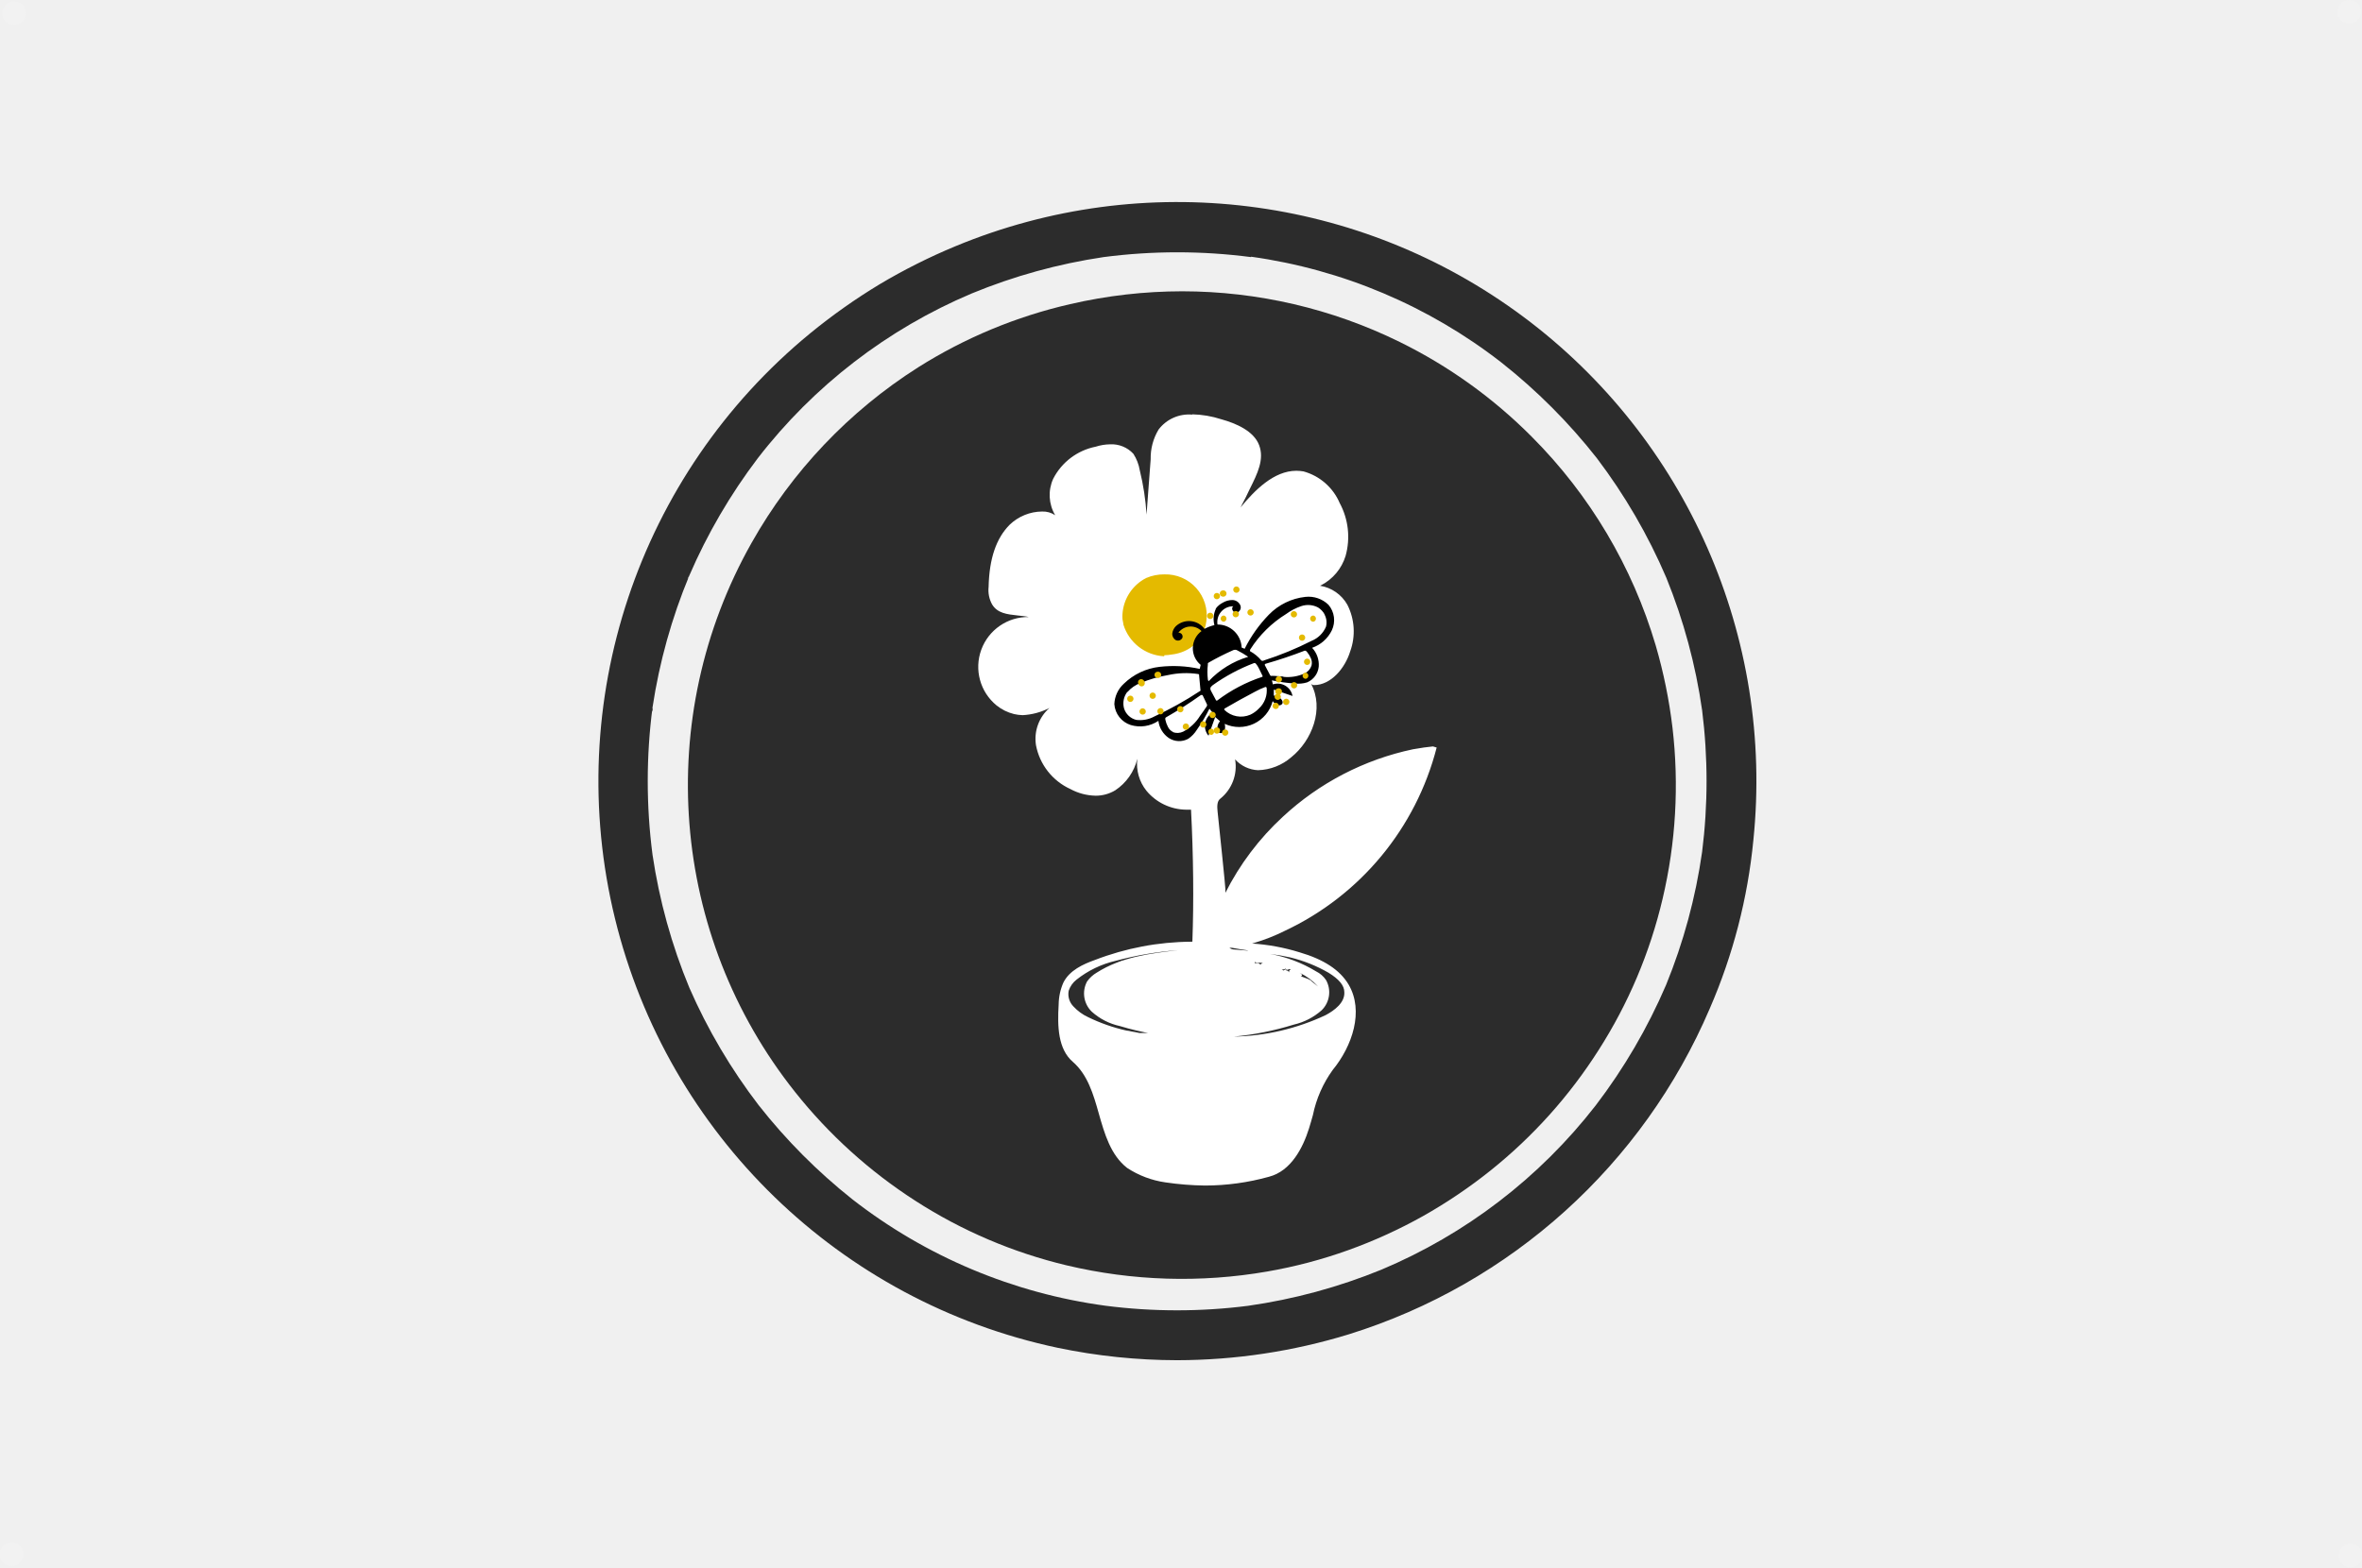
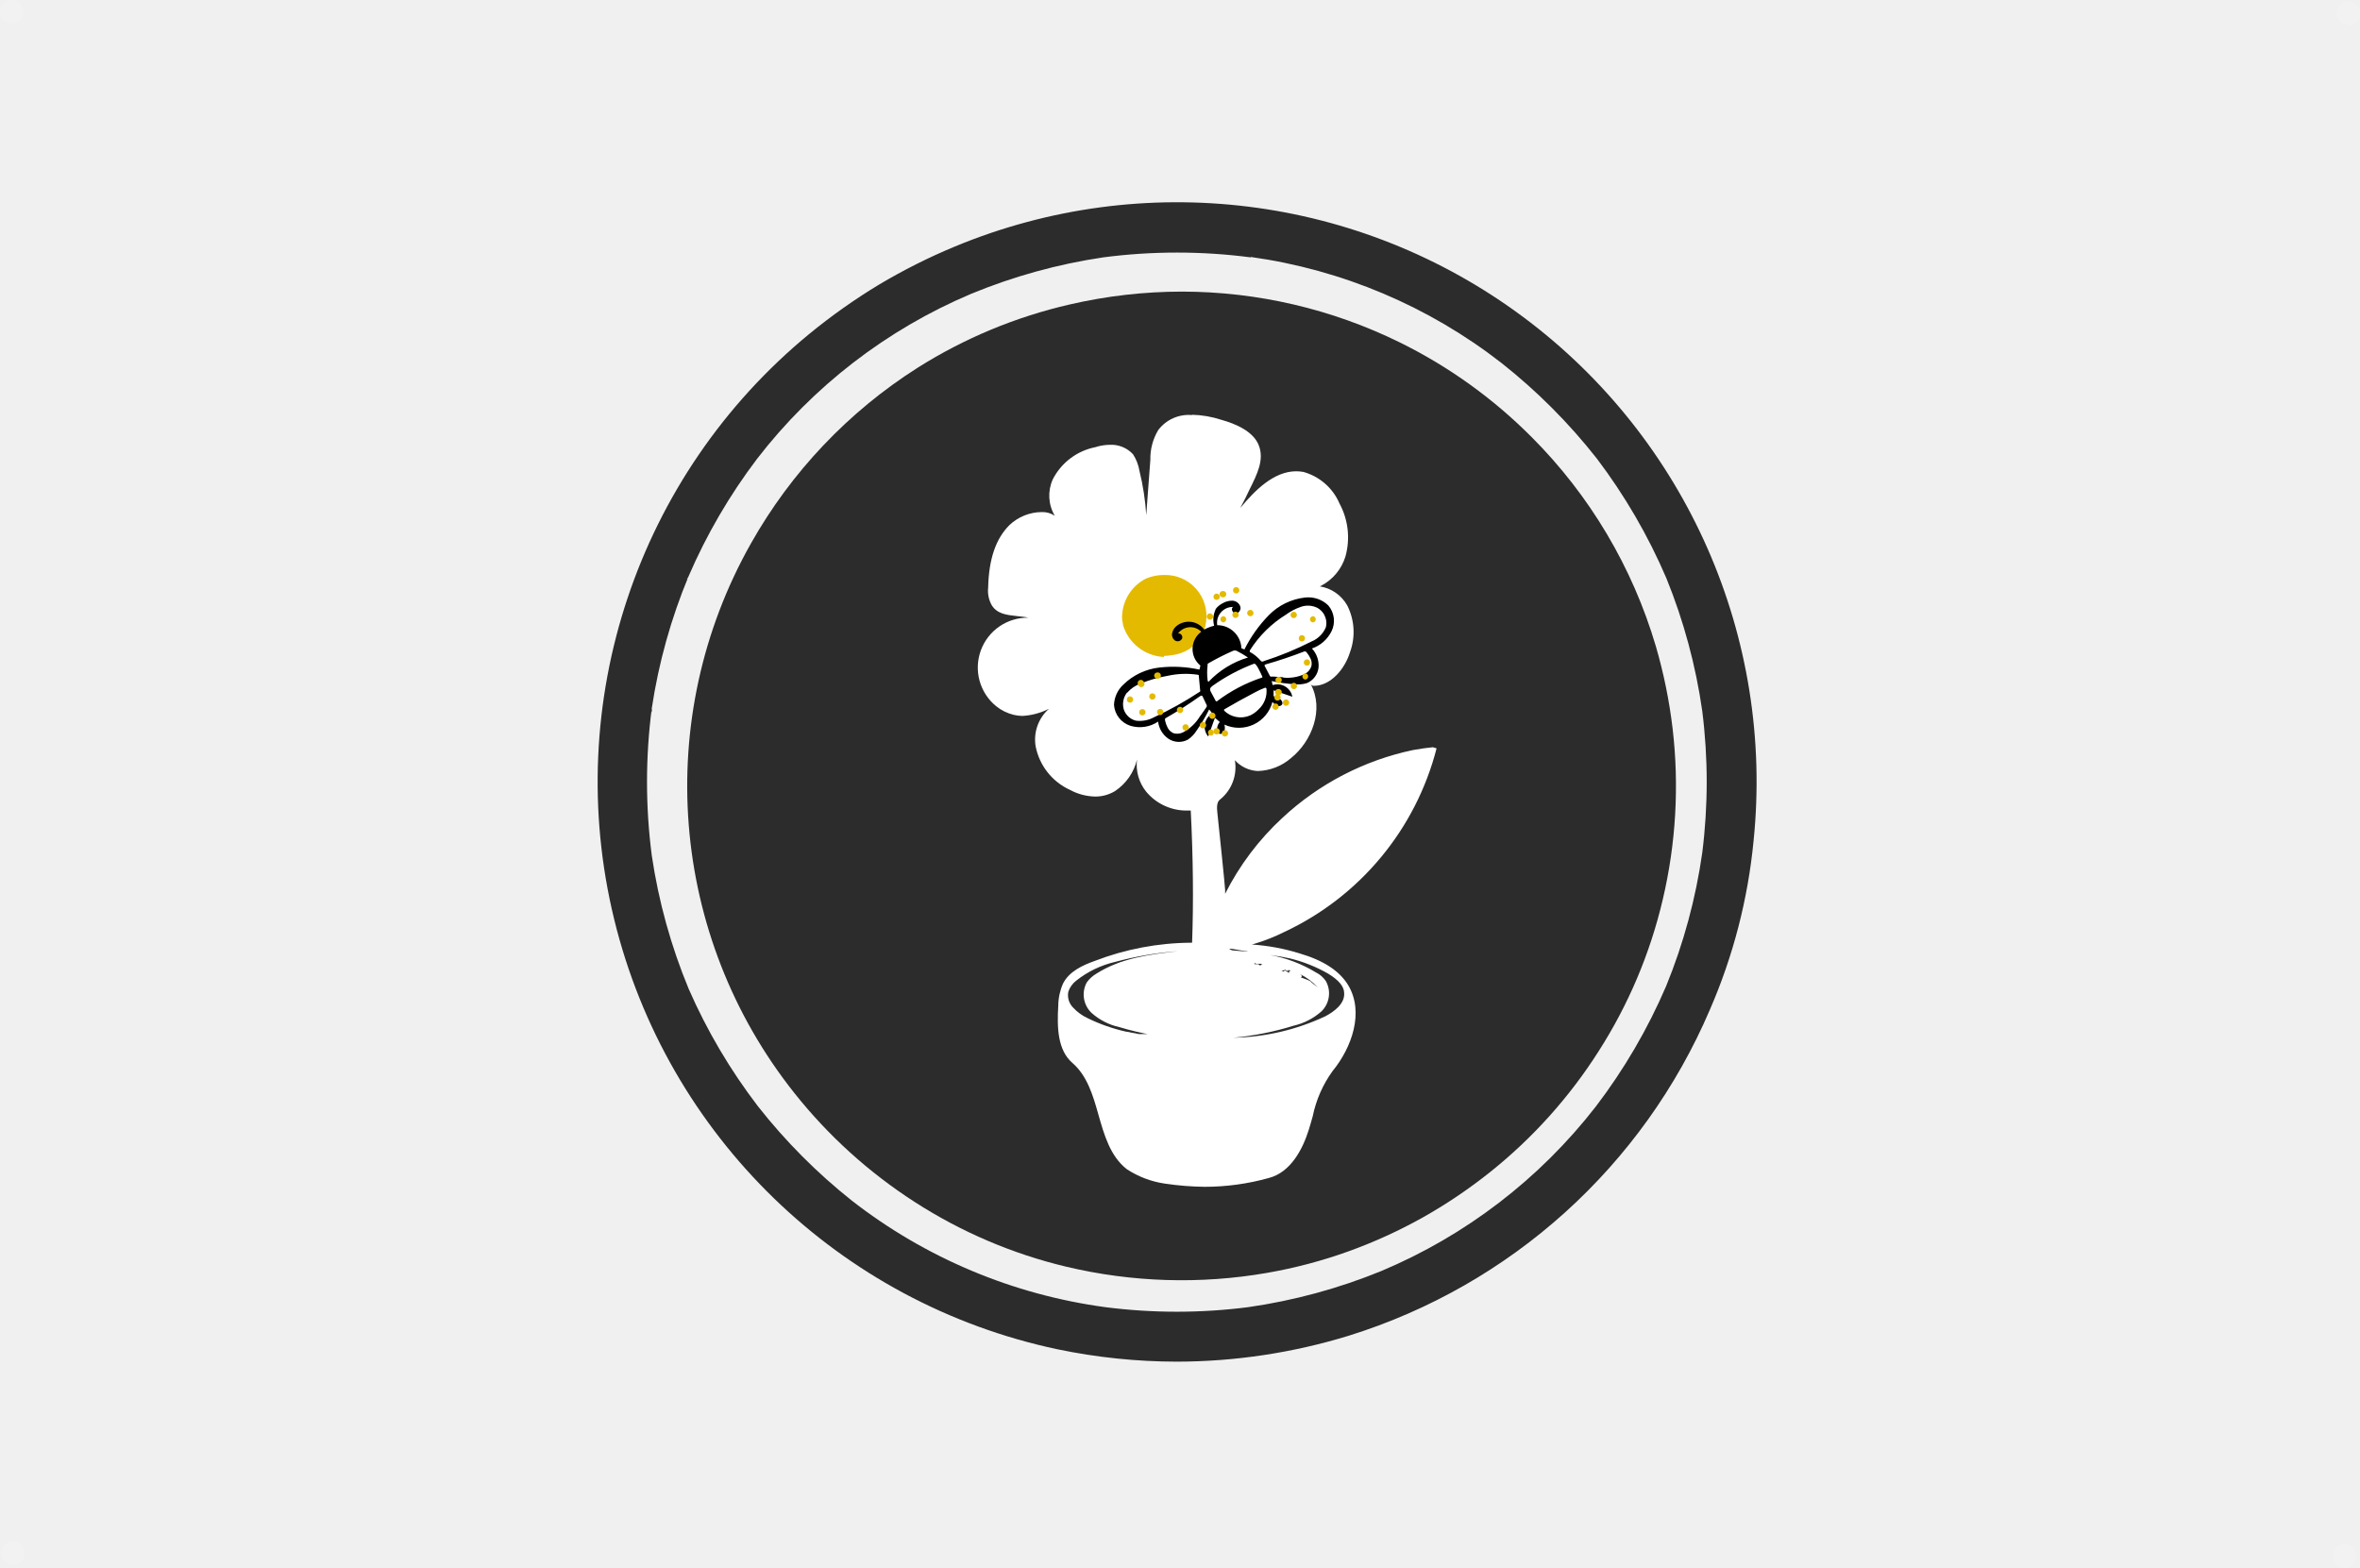
- <svg xmlns="http://www.w3.org/2000/svg" viewBox="0 0 299.06 198.5">
+ <svg xmlns="http://www.w3.org/2000/svg" viewBox="0 0 298.56 198.33">
  <defs>
-     <style>.cls-1{fill:#f2f2f2;}.cls-2{fill:#2c2c2c;}.cls-3{fill:#e4ba00;}.cls-4{fill:#fff;}</style>
+     <style>.cls-1{fill:#2c2c2c;}.cls-2{fill:#e4ba00;}.cls-3{fill:#fff;}.cls-4{fill:#f2f2f2;}</style>
  </defs>
-   <g id="dots">
-     <path class="cls-1" d="M2.5,4a1.5,1.5,0,0,0,0-3,1.5,1.5,0,0,0,0,3Z" transform="translate(-0.72 -0.83)" />
-     <path class="cls-1" d="M2.17,199.17a1.5,1.5,0,0,0,0-3,1.5,1.5,0,0,0,0,3Z" transform="translate(-0.72 -0.83)" />
-     <path class="cls-1" d="M298.33,199.33a1.5,1.5,0,0,0,0-3,1.5,1.5,0,0,0,0,3Z" transform="translate(-0.72 -0.83)" />
-     <path class="cls-1" d="M298.17,3.83a1.5,1.5,0,0,0,0-3,1.5,1.5,0,0,0,0,3Z" transform="translate(-0.72 -0.83)" />
+   <g id="flower">
+     <path class="cls-1" d="M121.72,32a74.53,74.53,0,0,0-9.66,4.85,75.44,75.44,0,0,0-8.77,6.2,73.37,73.37,0,0,0,31.35,128.47,74.55,74.55,0,0,0,15.12,1.57h0a74.48,74.48,0,0,0,21.74-3.28,73.43,73.43,0,0,0,45.7-41.26,70.53,70.53,0,0,0,5.52-21.33A73.32,73.32,0,0,0,121.72,32Zm37.4,1.34a66.6,66.6,0,0,1,31.71,13.41,72.34,72.34,0,0,1,12.07,12.1A71.88,71.88,0,0,1,211.7,74a71.35,71.35,0,0,1,4.53,16.78,71.72,71.72,0,0,1,0,17.93,70.93,70.93,0,0,1-4.57,16.87,71.75,71.75,0,0,1-8.9,15.24,67.43,67.43,0,0,1-27.15,20.81,71.2,71.2,0,0,1-16.86,4.57,71,71,0,0,1-18,0,66.68,66.68,0,0,1-32.14-13.51A72.17,72.17,0,0,1,96.78,140.8,71.5,71.5,0,0,1,88,125.92a71.29,71.29,0,0,1-4.66-16.83,72.1,72.1,0,0,1,0-18.68A71.12,71.12,0,0,1,88,73.71a71.54,71.54,0,0,1,8.66-14.84A67.3,67.3,0,0,1,123.74,38a71.12,71.12,0,0,1,16.7-4.61,72.1,72.1,0,0,1,18.68,0Zm16.27,4.42.34.15-.34-.15Zm-51.23,0-.29.13.29-.13Zm78.38,20.62.27.35-.27-.35ZM87.92,73.84c0,.1-.08.19-.13.29,0-.1.09-.19.13-.29ZM83.36,90.49c0,.16,0,.31-.07.47,0-.16,0-.31.07-.47Zm-.07,18,.06.39-.06-.39Zm4.5,16.83.15.34-.15-.34ZM203,140.47l-.15.19.15-.19Zm-12.29,12.35-.25.19.25-.19Z" transform="translate(-0.88 -0.83)" />
+     <path class="cls-1" d="M150.41,37.72a63.16,63.16,0,0,0-14.21,1.63,62,62,0,0,0-19.23,8A62.92,62.92,0,0,0,95.89,69.56a62.43,62.43,0,0,0,5.51,69.58,62.9,62.9,0,0,0,15.23,13.77,61.82,61.82,0,0,0,19.15,8.17,63.08,63.08,0,0,0,25.38.78,61.39,61.39,0,0,0,10.3-2.72,63.09,63.09,0,0,0,9.43-4.3,64,64,0,0,0,8.52-5.75,62.41,62.41,0,0,0,13.71-15.27,61.68,61.68,0,0,0,8.11-19.18A62.52,62.52,0,0,0,212.48,93a64.29,64.29,0,0,0-2.12-10.41,62.45,62.45,0,0,0-15.71-26.46,62.39,62.39,0,0,0-16.72-12,62.53,62.53,0,0,0-27.52-6.41Z" transform="translate(-0.88 -0.83)" />
+     <path class="cls-2" d="M144.05,77.62a1.16,1.16,0,0,0,2.32,0,1.16,1.16,0,1,0-2.32,0Z" transform="translate(-0.88 -0.83)" />
+     <path class="cls-2" d="M146.52,71.44a4.62,4.62,0,0,0-1.25.48,5,5,0,0,0-1.73,1.72,3.94,3.94,0,0,0-.44.84l-.07.06a3.56,3.56,0,0,0-.85,1.56,9.2,9.2,0,0,0-.28,2.77,6.38,6.38,0,0,0,.66,2.78,6,6,0,0,0,2.17,2.09c.33.27.65.54,1,.79a2.19,2.19,0,0,0,.4.21,8,8,0,0,0,1.05.43,6.25,6.25,0,0,0,4.22-.6,4.82,4.82,0,0,0,2.44-3.2,14.9,14.9,0,0,0,.31-2.58,5.55,5.55,0,0,0-.19-2.07,10.73,10.73,0,0,0-.92-2,7,7,0,0,0-2.07-2.1l.58.45c-.15-.12-.3-.24-.44-.37a5.05,5.05,0,0,0-1.79-1.08,4.27,4.27,0,0,0-1.49-.24,9.51,9.51,0,0,0-1.31.11Z" transform="translate(-0.88 -0.83)" />
+     <path class="cls-3" d="M151.69,53.34a4.82,4.82,0,0,0-4.28,1.89,7,7,0,0,0-1,3.77l-.3,4L145.89,66a31.91,31.91,0,0,0-.86-5.61,5.53,5.53,0,0,0-.81-2.09,3.74,3.74,0,0,0-2.94-1.2,6.24,6.24,0,0,0-1.83.3,7.74,7.74,0,0,0-5.39,4.08,5,5,0,0,0,.26,4.6,2.77,2.77,0,0,0-1.65-.47,6,6,0,0,0-4.1,1.66c-1.72,1.72-2.6,4.31-2.68,7.9a3.74,3.74,0,0,0,.44,2.2c.68,1.13,1.91,1.26,3.2,1.4.47.05,1,.1,1.46.2h0a6.31,6.31,0,0,0-4.1,11.19,5.7,5.7,0,0,0,2.22,1.1,5.5,5.5,0,0,0,1.09.14,8.38,8.38,0,0,0,3.39-.91,5.2,5.2,0,0,0-1.7,4.72,7.67,7.67,0,0,0,4.34,5.54,7,7,0,0,0,3.22.85,4.79,4.79,0,0,0,2.47-.68,6.65,6.65,0,0,0,2.8-4,5.44,5.44,0,0,0,1.16,4.06,6.62,6.62,0,0,0,5,2.39l.64,0c.3,5.87.36,11.5.17,16.72h-.12a34.47,34.47,0,0,0-12.21,2.31c-1.54.55-3.22,1.32-4,2.86a7.09,7.09,0,0,0-.6,2.78c-.17,2.81-.08,5.64,1.79,7.26s2.6,4.09,3.28,6.51c.74,2.61,1.51,5.3,3.6,6.93a11.9,11.9,0,0,0,4.85,1.83,37.21,37.21,0,0,0,5,.4,30.25,30.25,0,0,0,8.1-1.11c2.83-.73,4.32-3.72,5.07-6.1.18-.57.34-1.14.5-1.71a14.81,14.81,0,0,1,2.51-5.72c2.46-3,4-7.45,2-10.83-1.1-1.84-3.13-3.17-6.21-4.07a26,26,0,0,0-6-1.11,1,1,0,0,0,.25-.07,23.91,23.91,0,0,0,3.9-1.54,35.36,35.36,0,0,0,19.22-23.21l-.47-.14c-.7.06-1.48.18-2.53.36a34.77,34.77,0,0,0-16.48,8.55,33.75,33.75,0,0,0-7.27,9.63l0-.47-.12-1.37-.31-3.09-.56-5.38c-.07-.65-.07-1.3.34-1.61A5.23,5.23,0,0,0,157.1,97,4.17,4.17,0,0,0,160,98.37a6.7,6.7,0,0,0,4.22-1.65c2.6-2.09,4.21-6.13,2.48-9.33a.44.44,0,0,0,.4.2c2.14,0,3.92-2.14,4.57-4.26a7.42,7.42,0,0,0-.36-5.92,4.85,4.85,0,0,0-3.46-2.4l.15-.07a6.24,6.24,0,0,0,3.09-3.71,9,9,0,0,0-.75-6.7,7,7,0,0,0-4.58-4,5.67,5.67,0,0,0-.9-.08c-2.87,0-5.28,2.48-7.07,4.64l.68-1.32.48-1c1-2,1.87-3.77,1.19-5.57s-2.94-2.76-4.78-3.27a12.86,12.86,0,0,0-3.7-.63Zm-3.61,30.6h0a5.7,5.7,0,0,1-5.12-4c0-.18-.09-.45-.12-.71s0-.43,0-.64a5.54,5.54,0,0,1,3-4.56,5.7,5.7,0,0,1,2.31-.46,5.21,5.21,0,0,1,5.31,5.93,5.06,5.06,0,0,1-.69,2,4.81,4.81,0,0,1-1.31,1.36,5.4,5.4,0,0,1-2.39.86,5.87,5.87,0,0,1-.94.09l0,.13Zm10.63,37.28c-.58-.06-1.14-.1-1.68-.14a1,1,0,0,1-.65-.22l.32,0c.68.13,1.35.23,2,.33Zm-12,10.43-.19,0-.25,0-.27,0-.27,0-.37,0-.38,0-.53-.11-.47-.08a4,4,0,0,0-.65-.12,22.07,22.07,0,0,1-4.85-1.7,5.87,5.87,0,0,1-1.84-1.34,2.23,2.23,0,0,1-.61-2,2.94,2.94,0,0,1,1-1.41,12.49,12.49,0,0,1,4.95-2.38,42.75,42.75,0,0,1,7.91-1.35c-3.54.41-7.18.86-10.3,2.84a4,4,0,0,0-1.23,1.12,3.21,3.21,0,0,0,.6,3.84,7.77,7.77,0,0,0,3.54,1.81,36.38,36.38,0,0,0,4.21,1Zm10.22.46a37.36,37.36,0,0,0,7.6-1.52,8,8,0,0,0,3.53-1.82,3.18,3.18,0,0,0,.55-3.83,3.24,3.24,0,0,0-1.25-1.09,17.12,17.12,0,0,0-5.83-2.21c1,.13,1.81.27,2.55.44a18.44,18.44,0,0,1,4.85,1.94c1.3.8,2,1.6,2,2.46.08,1.32-1.24,2.31-2.37,2.91a28.71,28.71,0,0,1-11.63,2.72Zm2.65-9.31,0-.15.22.11a6.39,6.39,0,0,1,.68,0h.16a.44.44,0,0,0-.32.24c-.14-.14-.23-.2-.33-.2a1.73,1.73,0,0,1-.37,0Zm-11.88.08-.27,0c-.29,0-.48,0-.55-.12l.25.05.19,0,.38.09Zm-2.44.35h0l.21-.18c-.07.11,0,.19,0,.21l-.76,0-.28-.19.2,0a2.68,2.68,0,0,1,.59.06l.05,0Zm17.79.39a1.26,1.26,0,0,0,.47-.12c0,.13.11.15.18.15a.5.5,0,0,0,.27-.11l.21.13-.18,0a1,1,0,0,0-.09.31.31.31,0,0,0-.34-.25c0-.07-.05-.13-.13-.13l-.21.14a1.35,1.35,0,0,1-.26-.15Zm-19.7.08h0a.7.7,0,0,0,.36-.11.11.11,0,0,0,0,.15l-.26,0-.53-.12-.2,0,.32,0,.29,0Zm24.25,2.06-.82-.66a1.2,1.2,0,0,0-.11-.12l-.33-.17-.93-.35c.15,0,.17-.11.15-.2a1.17,1.17,0,0,0-.28-.23,7.58,7.58,0,0,1,2.32,1.73Zm-28.43.17a5.4,5.4,0,0,1,1.32-1.19l.19-.12.07.23-.32.22a1.1,1.1,0,0,0-.47.2,4.15,4.15,0,0,0-.49.35,1.27,1.27,0,0,1-.3.31Zm10.64,6.16-1.43-.11-.61-.13-.26,0-.12,0c.8.13,1.61.24,2.42.32Z" transform="translate(-0.88 -0.83)" />
+     <path class="cls-3" d="M146.38,122.3l-.08,0,0,0-.28-.1c-.21,0-.44-.08-.66-.11a2,2,0,0,0-.87.16,4.8,4.8,0,0,1-.76.24h-.18a2,2,0,0,0-.77.06,2.75,2.75,0,0,0-.71.3,2.33,2.33,0,0,0-.7.62h0l-.15.19h0c-.2.11-.41.19-.6.31a7.42,7.42,0,0,0-.64.46.8.8,0,0,0-.13.13,1.7,1.7,0,0,0-.41.15,1.75,1.75,0,0,0-.68.67,1.9,1.9,0,0,0,0,1.82,1.5,1.5,0,0,0,.55.54,1.53,1.53,0,0,0,.75.2,1.17,1.17,0,0,0,.67-.16,1.14,1.14,0,0,0,.46-.31,1.41,1.41,0,0,0,.34-.59.75.75,0,0,0,0-.26l.13-.1a5.28,5.28,0,0,1,.53-.27l-.33.14.48-.22a5.89,5.89,0,0,0,.58-.24c.43-.15.88-.27,1.32-.4.22-.07.44-.15.67-.21l.38-.13.25-.11h.16a2.29,2.29,0,0,0,1-.26,3.22,3.22,0,0,0,.7-.45l.36,0h0l.46.16a2,2,0,0,0,.41.14,4,4,0,0,0,.49,0,1.36,1.36,0,0,0,.59-.12c.16-.06.3-.15.45-.22l0,0a6,6,0,0,1,.73,0l.34.08c.2.11.37.25.56.38a.38.38,0,0,0,.53-.14.39.39,0,0,0-.14-.54,6.1,6.1,0,0,0-.59-.4,2.11,2.11,0,0,0-.61-.16c-.3,0-.6,0-.89,0h0a1.75,1.75,0,0,0-.56,0l.13,0a1.41,1.41,0,0,1-.29,0,.9.9,0,0,1-.22-.06l-.18-.09c-.05,0-.09-.11-.14-.17l-.18-.15a1.15,1.15,0,0,0-.24-.35.86.86,0,0,0-.28-.2l-.08-.08-.1-.11a1.26,1.26,0,0,0-.92-.4,1.34,1.34,0,0,0-.93.38Zm1.69-.06.08.06-.08-.06Zm.89.87h0c0,.06,0,.12.07.17s-.05-.12-.07-.17Zm.57.41h0Zm-1.79.72h0Zm0,0Zm0,0Zm.11.07-.17,0,.17,0Zm-.18,0h0Zm-.29,0h0Zm3.79,0h0ZM139.43,126h0l0,0,0,0Zm0,0a2.51,2.51,0,0,1,0,.27,2.51,2.51,0,0,0,0-.27Zm1.72,1.5-.2.16h0l-.06,0a2,2,0,0,0,.25-.18Z" transform="translate(-0.88 -0.83)" />
+     <path d="M154.64,77.92a2.51,2.51,0,0,1,.89-.76,2.36,2.36,0,0,1,1.25-.34,1.11,1.11,0,0,1,1,.71.7.7,0,0,1-.54.91c-.41,0-.7-.6-.37-.83a2,2,0,0,0-2,2.31,3.05,3.05,0,0,1,3.06,2.92l.38.15a17.3,17.3,0,0,1,3.06-4.31A7.6,7.6,0,0,1,166,76.42a3.62,3.62,0,0,1,2.92,1,3,3,0,0,1,.43,3.23,4.35,4.35,0,0,1-2.5,2.22,3.14,3.14,0,0,1,.84,2.38,2.42,2.42,0,0,1-1.48,2,3.85,3.85,0,0,1-1.55.14,20,20,0,0,1-2.9-.4l.12.51a1.92,1.92,0,0,1,2.49,1.47L162,88.16v.76a1.26,1.26,0,0,1,1,.53.54.54,0,0,1,.12.34c0,.28-.36.43-.63.35a1.38,1.38,0,0,1-.63-.52,4.39,4.39,0,0,1-6.08,2.88,1.49,1.49,0,0,1,0,.81.52.52,0,0,1-.64.34.59.59,0,0,1-.28-.48,1.29,1.29,0,0,1,.33-1l-.61-.54L153.73,94a1.93,1.93,0,0,1,.52-2.92l-.4-.5a20,20,0,0,1-1.59,2.67,3.83,3.83,0,0,1-1.09,1.14,2.39,2.39,0,0,1-2.47-.1,3.07,3.07,0,0,1-1.31-2.17,4.15,4.15,0,0,1-3.5.53A3,3,0,0,1,141.81,90,3.69,3.69,0,0,1,143,87.43a7.73,7.73,0,0,1,4.54-2.15,15.51,15.51,0,0,1,5.08.26l.12-.51a2.71,2.71,0,0,1,.11-4.28,1.93,1.93,0,0,0-2.93.21.49.49,0,0,1,.51.64.63.63,0,0,1-.85.29.89.89,0,0,1-.43-.86,1.57,1.57,0,0,1,.44-.89,2.44,2.44,0,0,1,3.63.33,5.65,5.65,0,0,1,1.26-.48,3,3,0,0,1,.19-2.07Zm13.81.75a2.33,2.33,0,0,0-.85-.91,2.69,2.69,0,0,0-2.12-.17,7.09,7.09,0,0,0-1.92,1,14.28,14.28,0,0,0-4.55,4.5c0,.07-.07.18,0,.22a4.84,4.84,0,0,1,1.4,1.15c.09.1.25.07.37,0a40.72,40.72,0,0,0,6-2.47,3.33,3.33,0,0,0,1.83-1.8,2.12,2.12,0,0,0-.2-1.56Zm-25,9.78a2.4,2.4,0,0,0-.41,2.1A2.16,2.16,0,0,0,144.58,92a3.78,3.78,0,0,0,2.29-.43,43.82,43.82,0,0,0,5.76-3.21s.07,0,.08-.07a.17.17,0,0,0,0-.12l-.17-1.83a.13.13,0,0,0,0-.09.2.2,0,0,0-.13-.06,10.52,10.52,0,0,0-3.79.13,16.18,16.18,0,0,0-3.48,1,4.08,4.08,0,0,0-1.67,1.15Zm5.77,5.1a1.68,1.68,0,0,0,1.3-.06,5.47,5.47,0,0,0,2.14-2c.29-.39.57-.79.84-1.19a.22.22,0,0,0,.05-.11.28.28,0,0,0,0-.13L153,88.9a.14.14,0,0,0-.16-.06.38.38,0,0,0-.17.08c-1.4,1-2.85,1.92-4.34,2.77-.09.06-.08.19-.06.29a3.53,3.53,0,0,0,.33.91,1.4,1.4,0,0,0,.68.66Zm14-7a5.22,5.22,0,0,0,2.69-.44,1.68,1.68,0,0,0,.87-1,1.5,1.5,0,0,0-.08-.91,3.41,3.41,0,0,0-.48-.79c-.08-.1-.2-.22-.33-.17q-2.4.93-4.89,1.64c-.06,0-.14.06-.14.12a.14.14,0,0,1,0,.06l.66,1.25a.28.28,0,0,0,.08.11.29.29,0,0,0,.16,0c.48,0,1,.07,1.44.09ZM154,88.23l.64,1.2c0,.08.13.17.19.12a19.61,19.61,0,0,1,5.7-3c.08,0,.06-.14,0-.22-.13-.29-.27-.58-.42-.86a2.59,2.59,0,0,0-.38-.59.23.23,0,0,0-.1-.07.2.2,0,0,0-.15,0,23.11,23.11,0,0,0-5.21,2.79,1.6,1.6,0,0,0-.26.26.39.39,0,0,0,0,.36Zm7-.35s0-.06,0-.06h-.05a9.68,9.68,0,0,0-1.35.62c-1.3.68-2.59,1.4-3.86,2.14,0,0,0,0,0,.06s0,.06,0,.09a3,3,0,0,0,3.29.61,3.62,3.62,0,0,0,1.06-.76,3.12,3.12,0,0,0,1-2.7Zm-3.9-4.76a.58.58,0,0,0-.31.08,31.75,31.75,0,0,0-3,1.52.38.38,0,0,0-.14.11.42.42,0,0,0,0,.16,7.88,7.88,0,0,0,0,1.88.27.27,0,0,0,.11.22,11.37,11.37,0,0,1,5-3.08,12.63,12.63,0,0,0-1.37-.81.53.53,0,0,0-.24-.08Z" transform="translate(-0.88 -0.83)" />
+     <path class="cls-2" d="M155.16,76a.39.39,0,0,0,.39.39.4.4,0,1,0,0-.79.39.39,0,0,0-.39.4Z" transform="translate(-0.88 -0.83)" />
+     <path class="cls-2" d="M156.87,75.44a.4.4,0,1,0,.79,0,.4.4,0,0,0-.79,0Z" transform="translate(-0.88 -0.83)" />
+     <path class="cls-2" d="M156.79,78.67a.4.4,0,0,0,.79,0,.4.4,0,1,0-.79,0Z" transform="translate(-0.88 -0.83)" />
+     <path class="cls-2" d="M158.66,78.45a.4.4,0,0,0,.79,0,.4.4,0,1,0-.79,0Z" transform="translate(-0.88 -0.83)" />
+     <path class="cls-2" d="M154.39,76.32a.4.4,0,1,0,.4-.4.4.4,0,0,0-.4.4Z" transform="translate(-0.88 -0.83)" />
+     <path class="cls-2" d="M155.27,79.18a.4.4,0,0,0,.4.39.4.4,0,0,0,0-.79.4.4,0,0,0-.4.4Z" transform="translate(-0.88 -0.83)" />
+     <path class="cls-2" d="M153.55,78.76a.4.4,0,1,0,.79,0,.4.4,0,0,0-.79,0Z" transform="translate(-0.88 -0.83)" />
+     <path class="cls-2" d="M152.39,79.11a.4.4,0,1,0,.39-.39.4.4,0,0,0-.39.39Z" transform="translate(-0.88 -0.83)" />
+     <path class="cls-2" d="M155.45,93.67a.4.4,0,0,0,.79,0,.4.4,0,1,0-.79,0Z" transform="translate(-0.88 -0.83)" />
+     <path class="cls-2" d="M154.4,93.28a.4.4,0,1,0,.79,0,.4.4,0,0,0-.79,0Z" transform="translate(-0.88 -0.83)" />
+     <path class="cls-2" d="M153.85,91.31a.4.4,0,1,0,.79,0,.4.4,0,0,0-.79,0Z" transform="translate(-0.88 -0.83)" />
+     <path class="cls-2" d="M152.67,92.51a.4.4,0,1,0,.79,0,.4.4,0,0,0-.79,0Z" transform="translate(-0.88 -0.83)" />
+     <path class="cls-2" d="M153.7,93.5a.4.4,0,0,0,.4.4.4.4,0,0,0,0-.79.4.4,0,0,0-.4.39Z" transform="translate(-0.88 -0.83)" />
+     <path class="cls-2" d="M161.85,90.16a.4.4,0,1,0,.79,0,.4.4,0,0,0-.79,0Z" transform="translate(-0.88 -0.83)" />
+     <path class="cls-2" d="M162.1,89.13a.4.4,0,0,0,.79,0,.4.4,0,1,0-.79,0Z" transform="translate(-0.88 -0.83)" />
+     <path class="cls-2" d="M163.18,89.78a.4.4,0,0,0,.79,0,.4.4,0,1,0-.79,0Z" transform="translate(-0.88 -0.83)" />
+     <path class="cls-2" d="M164.17,87.55a.4.4,0,1,0,.79,0,.4.4,0,0,0-.79,0Z" transform="translate(-0.88 -0.83)" />
+     <path class="cls-2" d="M162.24,86.92a.4.4,0,0,0,.79,0,.4.4,0,1,0-.79,0Z" transform="translate(-0.88 -0.83)" />
+     <path class="cls-2" d="M162.18,88.4a.39.39,0,0,0,.39.39.4.4,0,1,0,0-.79.39.39,0,0,0-.39.4Z" transform="translate(-0.88 -0.83)" />
+     <path class="cls-2" d="M164.15,78.56a.4.4,0,1,0,.79,0,.4.4,0,0,0-.79,0Z" transform="translate(-0.88 -0.83)" />
+     <path class="cls-2" d="M166.6,79.18a.4.4,0,0,0,.4.39.4.4,0,0,0,0-.79.4.4,0,0,0-.4.4Z" transform="translate(-0.88 -0.83)" />
+     <path class="cls-2" d="M165.18,81.58a.4.4,0,1,0,.4-.4.4.4,0,0,0-.4.4Z" transform="translate(-0.88 -0.83)" />
+     <path class="cls-2" d="M165.82,84.63a.4.4,0,1,0,.39-.39.4.4,0,0,0-.39.39Z" transform="translate(-0.88 -0.83)" />
+     <path class="cls-2" d="M165.64,86.4a.4.4,0,0,0,.4.4.4.4,0,0,0,0-.79.4.4,0,0,0-.4.39Z" transform="translate(-0.88 -0.83)" />
+     <path class="cls-2" d="M146.89,86.29a.39.39,0,0,0,.39.4.4.4,0,1,0,0-.79.39.39,0,0,0-.39.39Z" transform="translate(-0.88 -0.83)" />
+     <path class="cls-2" d="M144.81,87.3a.4.4,0,0,0,.79,0,.4.4,0,1,0-.79,0Z" transform="translate(-0.88 -0.83)" />
+     <path class="cls-2" d="M144.87,87.42a.4.4,0,0,0,.79,0,.4.4,0,1,0-.79,0Z" transform="translate(-0.88 -0.83)" />
+     <path class="cls-2" d="M146.27,89a.4.4,0,0,0,.79,0,.4.4,0,1,0-.79,0Z" transform="translate(-0.88 -0.83)" />
+     <path class="cls-2" d="M145,90.87a.4.4,0,1,0,.79,0,.4.4,0,0,0-.79,0Z" transform="translate(-0.88 -0.83)" />
+     <path class="cls-2" d="M143.44,89.39a.4.4,0,0,0,.79,0,.4.4,0,1,0-.79,0Z" transform="translate(-0.88 -0.83)" />
+     <path class="cls-2" d="M147.25,90.9a.4.4,0,1,0,.4-.4.4.4,0,0,0-.4.4Z" transform="translate(-0.88 -0.83)" />
+     <path class="cls-2" d="M149.77,90.71a.4.4,0,0,0,.79,0,.4.4,0,1,0-.79,0Z" transform="translate(-0.88 -0.83)" />
+     <path class="cls-2" d="M150.47,92.84a.4.4,0,1,0,.39-.39.4.4,0,0,0-.39.39Z" transform="translate(-0.88 -0.83)" />
  </g>
-   <g id="flower">
-     <path class="cls-2" d="M121.72,32a74.53,74.53,0,0,0-9.66,4.85,75.44,75.44,0,0,0-8.77,6.2,73.37,73.37,0,0,0,31.35,128.47,74.55,74.55,0,0,0,15.12,1.57h0a74.48,74.48,0,0,0,21.74-3.28,73.43,73.43,0,0,0,45.7-41.26,70.53,70.53,0,0,0,5.52-21.33A73.32,73.32,0,0,0,121.72,32Zm37.4,1.34a66.6,66.6,0,0,1,31.71,13.41,72.34,72.34,0,0,1,12.07,12.1A71.88,71.88,0,0,1,211.7,74a71.35,71.35,0,0,1,4.53,16.78,71.72,71.72,0,0,1,0,17.93,70.93,70.93,0,0,1-4.57,16.87,71.75,71.75,0,0,1-8.9,15.24,67.43,67.43,0,0,1-27.15,20.81,71.2,71.2,0,0,1-16.86,4.57,71,71,0,0,1-18,0,66.68,66.68,0,0,1-32.14-13.51A72.17,72.17,0,0,1,96.78,140.8,71.5,71.5,0,0,1,88,125.92a71.29,71.29,0,0,1-4.66-16.83,72.1,72.1,0,0,1,0-18.68A71.12,71.12,0,0,1,88,73.71a71.54,71.54,0,0,1,8.66-14.84A67.3,67.3,0,0,1,123.74,38a71.12,71.12,0,0,1,16.7-4.61,72.1,72.1,0,0,1,18.68,0Zm16.27,4.42.34.15-.34-.15Zm-51.23,0-.29.13.29-.13Zm78.38,20.62.27.35-.27-.35ZM87.92,73.84c0,.1-.08.19-.13.29,0-.1.09-.19.13-.29ZM83.36,90.49c0,.16,0,.31-.07.47,0-.16,0-.31.07-.47Zm-.07,18,.06.39-.06-.39Zm4.5,16.83.15.34-.15-.34ZM203,140.47l-.15.19.15-.19Zm-12.29,12.35-.25.19.25-.19Z" transform="translate(-0.72 -0.83)" />
-     <path class="cls-2" d="M150.41,37.72a63.16,63.16,0,0,0-14.21,1.63,62,62,0,0,0-19.23,8A62.92,62.92,0,0,0,95.89,69.56a62.43,62.43,0,0,0,5.51,69.58,62.9,62.9,0,0,0,15.23,13.77,61.82,61.82,0,0,0,19.15,8.17,63.08,63.08,0,0,0,25.38.78,61.39,61.39,0,0,0,10.3-2.72,63.09,63.09,0,0,0,9.43-4.3,64,64,0,0,0,8.52-5.75,62.41,62.41,0,0,0,13.71-15.27,61.68,61.68,0,0,0,8.11-19.18A62.52,62.52,0,0,0,212.48,93a64.29,64.29,0,0,0-2.12-10.41,62.45,62.45,0,0,0-15.71-26.46,62.39,62.39,0,0,0-16.72-12,62.53,62.53,0,0,0-27.52-6.41Z" transform="translate(-0.72 -0.83)" />
-     <path class="cls-3" d="M144.05,77.62a1.16,1.16,0,0,0,2.32,0,1.16,1.16,0,1,0-2.32,0Z" transform="translate(-0.72 -0.83)" />
-     <path class="cls-3" d="M146.52,71.44a4.62,4.62,0,0,0-1.25.48,5,5,0,0,0-1.73,1.72,3.94,3.94,0,0,0-.44.84l-.07.06a3.56,3.56,0,0,0-.85,1.56,9.2,9.2,0,0,0-.28,2.77,6.38,6.38,0,0,0,.66,2.78,6,6,0,0,0,2.17,2.09c.33.27.65.54,1,.79a2.19,2.19,0,0,0,.4.21,8,8,0,0,0,1.05.43,6.25,6.25,0,0,0,4.22-.6,4.82,4.82,0,0,0,2.44-3.2,14.9,14.9,0,0,0,.31-2.58,5.55,5.55,0,0,0-.19-2.07,10.73,10.73,0,0,0-.92-2,7,7,0,0,0-2.07-2.1l.58.45c-.15-.12-.3-.24-.44-.37a5.05,5.05,0,0,0-1.79-1.08,4.27,4.27,0,0,0-1.49-.24,9.51,9.51,0,0,0-1.31.11Z" transform="translate(-0.72 -0.83)" />
-     <path class="cls-4" d="M151.69,53.34a4.82,4.82,0,0,0-4.28,1.89,7,7,0,0,0-1,3.77l-.3,4L145.89,66a31.91,31.91,0,0,0-.86-5.61,5.53,5.53,0,0,0-.81-2.09,3.74,3.74,0,0,0-2.94-1.2,6.24,6.24,0,0,0-1.83.3,7.74,7.74,0,0,0-5.39,4.08,5,5,0,0,0,.26,4.6,2.77,2.77,0,0,0-1.65-.47,6,6,0,0,0-4.1,1.66c-1.72,1.72-2.6,4.31-2.68,7.9a3.74,3.74,0,0,0,.44,2.2c.68,1.13,1.91,1.26,3.2,1.4.47.05,1,.1,1.46.2h0a6.31,6.31,0,0,0-4.1,11.19,5.7,5.7,0,0,0,2.22,1.1,5.5,5.5,0,0,0,1.09.14,8.38,8.38,0,0,0,3.39-.91,5.2,5.2,0,0,0-1.7,4.72,7.67,7.67,0,0,0,4.34,5.54,7,7,0,0,0,3.22.85,4.79,4.79,0,0,0,2.47-.68,6.65,6.65,0,0,0,2.8-4,5.44,5.44,0,0,0,1.16,4.06,6.62,6.62,0,0,0,5,2.39l.64,0c.3,5.87.36,11.5.17,16.72h-.12a34.47,34.47,0,0,0-12.21,2.31c-1.54.55-3.22,1.32-4,2.86a7.09,7.09,0,0,0-.6,2.78c-.17,2.81-.08,5.64,1.79,7.26s2.6,4.09,3.28,6.51c.74,2.61,1.51,5.3,3.6,6.93a11.9,11.9,0,0,0,4.85,1.83,37.21,37.21,0,0,0,5,.4,30.25,30.25,0,0,0,8.1-1.11c2.83-.73,4.32-3.72,5.07-6.1.18-.57.34-1.14.5-1.71a14.81,14.81,0,0,1,2.51-5.72c2.46-3,4-7.45,2-10.83-1.1-1.84-3.13-3.17-6.21-4.07a26,26,0,0,0-6-1.11,1,1,0,0,0,.25-.07,23.91,23.91,0,0,0,3.9-1.54,35.36,35.36,0,0,0,19.22-23.21l-.47-.14c-.7.06-1.48.18-2.53.36a34.77,34.77,0,0,0-16.48,8.55,33.75,33.75,0,0,0-7.27,9.63l0-.47-.12-1.37-.31-3.09-.56-5.38c-.07-.65-.07-1.3.34-1.61A5.23,5.23,0,0,0,157.1,97,4.17,4.17,0,0,0,160,98.37a6.7,6.7,0,0,0,4.22-1.65c2.6-2.09,4.21-6.13,2.48-9.33a.44.44,0,0,0,.4.2c2.14,0,3.92-2.14,4.57-4.26a7.42,7.42,0,0,0-.36-5.92,4.85,4.85,0,0,0-3.46-2.4l.15-.07a6.24,6.24,0,0,0,3.09-3.71,9,9,0,0,0-.75-6.7,7,7,0,0,0-4.58-4,5.67,5.67,0,0,0-.9-.08c-2.87,0-5.28,2.48-7.07,4.64l.68-1.32.48-1c1-2,1.87-3.77,1.19-5.57s-2.94-2.76-4.78-3.27a12.86,12.86,0,0,0-3.7-.63Zm-3.61,30.6h0a5.7,5.7,0,0,1-5.12-4c0-.18-.09-.45-.12-.71s0-.43,0-.64a5.54,5.54,0,0,1,3-4.56,5.7,5.7,0,0,1,2.31-.46,5.21,5.21,0,0,1,5.31,5.93,5.06,5.06,0,0,1-.69,2,4.81,4.81,0,0,1-1.31,1.36,5.4,5.4,0,0,1-2.39.86,5.87,5.87,0,0,1-.94.09l0,.13Zm10.63,37.28c-.58-.06-1.14-.1-1.68-.14a1,1,0,0,1-.65-.22l.32,0c.68.13,1.35.23,2,.33Zm-12,10.43-.19,0-.25,0-.27,0-.27,0-.37,0-.38,0-.53-.11-.47-.08a4,4,0,0,0-.65-.12,22.07,22.07,0,0,1-4.85-1.7,5.87,5.87,0,0,1-1.84-1.34,2.23,2.23,0,0,1-.61-2,2.94,2.94,0,0,1,1-1.41,12.49,12.49,0,0,1,4.95-2.38,42.75,42.75,0,0,1,7.91-1.35c-3.54.41-7.18.86-10.3,2.84a4,4,0,0,0-1.23,1.12,3.21,3.21,0,0,0,.6,3.84,7.77,7.77,0,0,0,3.54,1.81,36.38,36.38,0,0,0,4.21,1Zm10.22.46a37.36,37.36,0,0,0,7.6-1.52,8,8,0,0,0,3.53-1.82,3.18,3.18,0,0,0,.55-3.83,3.24,3.24,0,0,0-1.25-1.09,17.12,17.12,0,0,0-5.83-2.21c1,.13,1.81.27,2.55.44a18.44,18.44,0,0,1,4.85,1.94c1.3.8,2,1.6,2,2.46.08,1.32-1.24,2.31-2.37,2.91a28.71,28.71,0,0,1-11.63,2.72Zm2.65-9.31,0-.15.22.11a6.39,6.39,0,0,1,.68,0h.16a.44.44,0,0,0-.32.24c-.14-.14-.23-.2-.33-.2a1.73,1.73,0,0,1-.37,0Zm-11.88.08-.27,0c-.29,0-.48,0-.55-.12l.25.05.19,0,.38.09Zm-2.44.35h0l.21-.18c-.07.11,0,.19,0,.21l-.76,0-.28-.19.2,0a2.68,2.68,0,0,1,.59.06l.05,0Zm17.79.39a1.26,1.26,0,0,0,.47-.12c0,.13.11.15.18.15a.5.5,0,0,0,.27-.11l.21.13-.18,0a1,1,0,0,0-.09.31.31.31,0,0,0-.34-.25c0-.07-.05-.13-.13-.13l-.21.14a1.35,1.35,0,0,1-.26-.15Zm-19.7.08h0a.7.7,0,0,0,.36-.11.11.11,0,0,0,0,.15l-.26,0-.53-.12-.2,0,.32,0,.29,0Zm24.25,2.06-.82-.66a1.2,1.2,0,0,0-.11-.12l-.33-.17-.93-.35c.15,0,.17-.11.15-.2a1.17,1.17,0,0,0-.28-.23,7.58,7.58,0,0,1,2.32,1.73Zm-28.43.17a5.4,5.4,0,0,1,1.32-1.19l.19-.12.07.23-.32.22a1.1,1.1,0,0,0-.47.2,4.15,4.15,0,0,0-.49.35,1.27,1.27,0,0,1-.3.31Zm10.64,6.16-1.43-.11-.61-.13-.26,0-.12,0c.8.13,1.61.24,2.42.32Z" transform="translate(-0.72 -0.83)" />
-     <path class="cls-4" d="M146.38,122.3l-.08,0,0,0-.28-.1c-.21,0-.44-.08-.66-.11a2,2,0,0,0-.87.16,4.8,4.8,0,0,1-.76.24h-.18a2,2,0,0,0-.77.06,2.75,2.75,0,0,0-.71.3,2.33,2.33,0,0,0-.7.62h0l-.15.19h0c-.2.11-.41.19-.6.31a7.42,7.42,0,0,0-.64.46.8.8,0,0,0-.13.13,1.7,1.7,0,0,0-.41.15,1.75,1.75,0,0,0-.68.67,1.9,1.9,0,0,0,0,1.82,1.5,1.5,0,0,0,.55.54,1.53,1.53,0,0,0,.75.2,1.17,1.17,0,0,0,.67-.16,1.14,1.14,0,0,0,.46-.31,1.41,1.41,0,0,0,.34-.59.75.75,0,0,0,0-.26l.13-.1a5.28,5.28,0,0,1,.53-.27l-.33.14.48-.22a5.89,5.89,0,0,0,.58-.24c.43-.15.88-.27,1.32-.4.22-.07.44-.15.67-.21l.38-.13.25-.11h.16a2.29,2.29,0,0,0,1-.26,3.22,3.22,0,0,0,.7-.45l.36,0h0l.46.16a2,2,0,0,0,.41.14,4,4,0,0,0,.49,0,1.36,1.36,0,0,0,.59-.12c.16-.06.3-.15.45-.22l0,0a6,6,0,0,1,.73,0l.34.08c.2.11.37.25.56.38a.38.38,0,0,0,.53-.14.39.39,0,0,0-.14-.54,6.1,6.1,0,0,0-.59-.4,2.11,2.11,0,0,0-.61-.16c-.3,0-.6,0-.89,0h0a1.75,1.75,0,0,0-.56,0l.13,0a1.41,1.41,0,0,1-.29,0,.9.9,0,0,1-.22-.06l-.18-.09c-.05,0-.09-.11-.14-.17l-.18-.15a1.15,1.15,0,0,0-.24-.35.86.86,0,0,0-.28-.2l-.08-.08-.1-.11a1.26,1.26,0,0,0-.92-.4,1.34,1.34,0,0,0-.93.38Zm1.69-.06.08.06-.08-.06Zm.89.87h0c0,.06,0,.12.07.17s-.05-.12-.07-.17Zm.57.41h0Zm-1.79.72h0Zm0,0Zm0,0Zm.11.07-.17,0,.17,0Zm-.18,0h0Zm-.29,0h0Zm3.79,0h0ZM139.43,126h0l0,0,0,0Zm0,0a2.51,2.51,0,0,1,0,.27,2.51,2.51,0,0,0,0-.27Zm1.72,1.5-.2.16h0l-.06,0a2,2,0,0,0,.25-.18Z" transform="translate(-0.72 -0.83)" />
-     <path d="M154.64,77.92a2.51,2.51,0,0,1,.89-.76,2.36,2.36,0,0,1,1.25-.34,1.11,1.11,0,0,1,1,.71.7.7,0,0,1-.54.91c-.41,0-.7-.6-.37-.83a2,2,0,0,0-2,2.31,3.05,3.05,0,0,1,3.06,2.92l.38.15a17.3,17.3,0,0,1,3.06-4.31A7.6,7.6,0,0,1,166,76.42a3.62,3.62,0,0,1,2.92,1,3,3,0,0,1,.43,3.23,4.35,4.35,0,0,1-2.5,2.22,3.14,3.14,0,0,1,.84,2.38,2.42,2.42,0,0,1-1.48,2,3.85,3.85,0,0,1-1.55.14,20,20,0,0,1-2.9-.4l.12.51a1.92,1.92,0,0,1,2.49,1.47L162,88.16v.76a1.26,1.26,0,0,1,1,.53.54.54,0,0,1,.12.34c0,.28-.36.43-.63.35a1.38,1.38,0,0,1-.63-.52,4.39,4.39,0,0,1-6.08,2.88,1.49,1.49,0,0,1,0,.81.52.52,0,0,1-.64.34.59.59,0,0,1-.28-.48,1.29,1.29,0,0,1,.33-1l-.61-.54L153.73,94a1.93,1.93,0,0,1,.52-2.92l-.4-.5a20,20,0,0,1-1.59,2.67,3.83,3.83,0,0,1-1.09,1.14,2.39,2.39,0,0,1-2.47-.1,3.07,3.07,0,0,1-1.31-2.17,4.15,4.15,0,0,1-3.5.53A3,3,0,0,1,141.81,90,3.69,3.69,0,0,1,143,87.43a7.73,7.73,0,0,1,4.54-2.15,15.51,15.51,0,0,1,5.08.26l.12-.51a2.71,2.71,0,0,1,.11-4.28,1.93,1.93,0,0,0-2.93.21.49.49,0,0,1,.51.64.63.63,0,0,1-.85.29.89.89,0,0,1-.43-.86,1.57,1.57,0,0,1,.44-.89,2.44,2.44,0,0,1,3.63.33,5.65,5.65,0,0,1,1.26-.48,3,3,0,0,1,.19-2.07Zm13.81.75a2.33,2.33,0,0,0-.85-.91,2.69,2.69,0,0,0-2.12-.17,7.09,7.09,0,0,0-1.92,1,14.28,14.28,0,0,0-4.55,4.5c0,.07-.07.18,0,.22a4.84,4.84,0,0,1,1.4,1.15c.09.1.25.07.37,0a40.72,40.72,0,0,0,6-2.47,3.33,3.33,0,0,0,1.83-1.8,2.12,2.12,0,0,0-.2-1.56Zm-25,9.78a2.4,2.4,0,0,0-.41,2.1A2.16,2.16,0,0,0,144.58,92a3.78,3.78,0,0,0,2.29-.43,43.82,43.82,0,0,0,5.76-3.21s.07,0,.08-.07a.17.17,0,0,0,0-.12l-.17-1.83a.13.13,0,0,0,0-.09.2.2,0,0,0-.13-.06,10.52,10.52,0,0,0-3.79.13,16.18,16.18,0,0,0-3.48,1,4.08,4.08,0,0,0-1.67,1.15Zm5.77,5.1a1.68,1.68,0,0,0,1.3-.06,5.47,5.47,0,0,0,2.14-2c.29-.39.57-.79.84-1.19a.22.22,0,0,0,.05-.11.28.28,0,0,0,0-.13L153,88.9a.14.14,0,0,0-.16-.06.38.38,0,0,0-.17.08c-1.4,1-2.85,1.92-4.34,2.77-.09.06-.08.19-.06.29a3.53,3.53,0,0,0,.33.91,1.4,1.4,0,0,0,.68.66Zm14-7a5.22,5.22,0,0,0,2.69-.44,1.68,1.68,0,0,0,.87-1,1.5,1.5,0,0,0-.08-.91,3.41,3.41,0,0,0-.48-.79c-.08-.1-.2-.22-.33-.17q-2.4.93-4.89,1.64c-.06,0-.14.06-.14.12a.14.14,0,0,1,0,.06l.66,1.25a.28.28,0,0,0,.08.11.29.29,0,0,0,.16,0c.48,0,1,.07,1.44.09ZM154,88.23l.64,1.2c0,.08.13.17.19.12a19.61,19.61,0,0,1,5.7-3c.08,0,.06-.14,0-.22-.13-.29-.27-.58-.42-.86a2.59,2.59,0,0,0-.38-.59.23.23,0,0,0-.1-.07.2.2,0,0,0-.15,0,23.11,23.11,0,0,0-5.21,2.79,1.6,1.6,0,0,0-.26.26.39.39,0,0,0,0,.36Zm7-.35s0-.06,0-.06h-.05a9.68,9.68,0,0,0-1.35.62c-1.3.68-2.59,1.4-3.86,2.14,0,0,0,0,0,.06s0,.06,0,.09a3,3,0,0,0,3.29.61,3.62,3.62,0,0,0,1.06-.76,3.12,3.12,0,0,0,1-2.7Zm-3.9-4.76a.58.58,0,0,0-.31.08,31.75,31.75,0,0,0-3,1.52.38.38,0,0,0-.14.11.42.42,0,0,0,0,.16,7.88,7.88,0,0,0,0,1.88.27.27,0,0,0,.11.22,11.37,11.37,0,0,1,5-3.08,12.63,12.63,0,0,0-1.37-.81.53.53,0,0,0-.24-.08Z" transform="translate(-0.72 -0.83)" />
-     <path class="cls-3" d="M155.16,76a.39.39,0,0,0,.39.39.4.4,0,1,0,0-.79.39.39,0,0,0-.39.4Z" transform="translate(-0.72 -0.83)" />
-     <path class="cls-3" d="M156.87,75.44a.4.4,0,1,0,.79,0,.4.4,0,0,0-.79,0Z" transform="translate(-0.72 -0.83)" />
-     <path class="cls-3" d="M156.79,78.67a.4.4,0,0,0,.79,0,.4.4,0,1,0-.79,0Z" transform="translate(-0.72 -0.83)" />
-     <path class="cls-3" d="M158.66,78.45a.4.4,0,0,0,.79,0,.4.4,0,1,0-.79,0Z" transform="translate(-0.72 -0.83)" />
-     <path class="cls-3" d="M154.39,76.32a.4.4,0,1,0,.4-.4.4.4,0,0,0-.4.4Z" transform="translate(-0.72 -0.83)" />
-     <path class="cls-3" d="M155.27,79.18a.4.4,0,0,0,.4.39.4.4,0,0,0,0-.79.4.4,0,0,0-.4.4Z" transform="translate(-0.72 -0.83)" />
-     <path class="cls-3" d="M153.55,78.76a.4.4,0,1,0,.79,0,.4.4,0,0,0-.79,0Z" transform="translate(-0.72 -0.83)" />
-     <path class="cls-3" d="M152.39,79.11a.4.4,0,1,0,.39-.39.4.4,0,0,0-.39.39Z" transform="translate(-0.72 -0.83)" />
-     <path class="cls-3" d="M155.45,93.67a.4.4,0,0,0,.79,0,.4.4,0,1,0-.79,0Z" transform="translate(-0.72 -0.83)" />
-     <path class="cls-3" d="M154.4,93.28a.4.4,0,1,0,.79,0,.4.4,0,0,0-.79,0Z" transform="translate(-0.72 -0.83)" />
-     <path class="cls-3" d="M153.85,91.31a.4.4,0,1,0,.79,0,.4.4,0,0,0-.79,0Z" transform="translate(-0.72 -0.83)" />
-     <path class="cls-3" d="M152.67,92.51a.4.4,0,1,0,.79,0,.4.4,0,0,0-.79,0Z" transform="translate(-0.72 -0.83)" />
-     <path class="cls-3" d="M153.7,93.5a.4.4,0,0,0,.4.4.4.4,0,0,0,0-.79.4.4,0,0,0-.4.39Z" transform="translate(-0.72 -0.83)" />
-     <path class="cls-3" d="M161.85,90.16a.4.4,0,1,0,.79,0,.4.4,0,0,0-.79,0Z" transform="translate(-0.72 -0.83)" />
-     <path class="cls-3" d="M162.1,89.13a.4.4,0,0,0,.79,0,.4.4,0,1,0-.79,0Z" transform="translate(-0.72 -0.83)" />
-     <path class="cls-3" d="M163.18,89.78a.4.4,0,0,0,.79,0,.4.4,0,1,0-.79,0Z" transform="translate(-0.72 -0.83)" />
-     <path class="cls-3" d="M164.17,87.55a.4.4,0,1,0,.79,0,.4.4,0,0,0-.79,0Z" transform="translate(-0.72 -0.83)" />
-     <path class="cls-3" d="M162.24,86.92a.4.4,0,0,0,.79,0,.4.4,0,1,0-.79,0Z" transform="translate(-0.72 -0.83)" />
-     <path class="cls-3" d="M162.18,88.4a.39.39,0,0,0,.39.39.4.4,0,1,0,0-.79.39.39,0,0,0-.39.4Z" transform="translate(-0.72 -0.83)" />
-     <path class="cls-3" d="M164.15,78.56a.4.4,0,1,0,.79,0,.4.4,0,0,0-.79,0Z" transform="translate(-0.72 -0.83)" />
-     <path class="cls-3" d="M166.6,79.18a.4.4,0,0,0,.4.39.4.4,0,0,0,0-.79.4.4,0,0,0-.4.4Z" transform="translate(-0.72 -0.83)" />
-     <path class="cls-3" d="M165.18,81.58a.4.4,0,1,0,.4-.4.4.4,0,0,0-.4.4Z" transform="translate(-0.72 -0.83)" />
-     <path class="cls-3" d="M165.82,84.63a.4.4,0,1,0,.39-.39.4.4,0,0,0-.39.39Z" transform="translate(-0.72 -0.83)" />
-     <path class="cls-3" d="M165.64,86.4a.4.4,0,0,0,.4.4.4.4,0,0,0,0-.79.4.4,0,0,0-.4.39Z" transform="translate(-0.72 -0.83)" />
-     <path class="cls-3" d="M146.89,86.29a.39.39,0,0,0,.39.4.4.4,0,1,0,0-.79.39.39,0,0,0-.39.39Z" transform="translate(-0.72 -0.83)" />
-     <path class="cls-3" d="M144.81,87.3a.4.4,0,0,0,.79,0,.4.4,0,1,0-.79,0Z" transform="translate(-0.72 -0.83)" />
-     <path class="cls-3" d="M144.87,87.42a.4.4,0,0,0,.79,0,.4.4,0,1,0-.79,0Z" transform="translate(-0.72 -0.83)" />
-     <path class="cls-3" d="M146.27,89a.4.4,0,0,0,.79,0,.4.4,0,1,0-.79,0Z" transform="translate(-0.72 -0.83)" />
-     <path class="cls-3" d="M145,90.87a.4.4,0,1,0,.79,0,.4.4,0,0,0-.79,0Z" transform="translate(-0.72 -0.83)" />
-     <path class="cls-3" d="M143.44,89.39a.4.4,0,0,0,.79,0,.4.4,0,1,0-.79,0Z" transform="translate(-0.72 -0.83)" />
-     <path class="cls-3" d="M147.25,90.9a.4.4,0,1,0,.4-.4.4.4,0,0,0-.4.4Z" transform="translate(-0.72 -0.83)" />
-     <path class="cls-3" d="M149.77,90.71a.4.4,0,0,0,.79,0,.4.4,0,1,0-.79,0Z" transform="translate(-0.72 -0.83)" />
-     <path class="cls-3" d="M150.47,92.84a.4.4,0,1,0,.39-.39.4.4,0,0,0-.39.39Z" transform="translate(-0.72 -0.83)" />
+   <g id="Layer_7" data-name="Layer 7">
+     <path class="cls-4" d="M2.33,3.83a1.5,1.5,0,0,0,0-3,1.5,1.5,0,0,0,0,3Z" transform="translate(-0.88 -0.83)" />
+     <path class="cls-4" d="M298,4a1.5,1.5,0,0,0,0-3,1.5,1.5,0,0,0,0,3Z" transform="translate(-0.88 -0.83)" />
+     <path class="cls-4" d="M297.5,199.17a1.5,1.5,0,0,0,0-3,1.5,1.5,0,0,0,0,3Z" transform="translate(-0.88 -0.83)" />
+     <path class="cls-4" d="M2.5,198.83a1.5,1.5,0,0,0,0-3,1.5,1.5,0,0,0,0,3Z" transform="translate(-0.88 -0.83)" />
  </g>
</svg>
